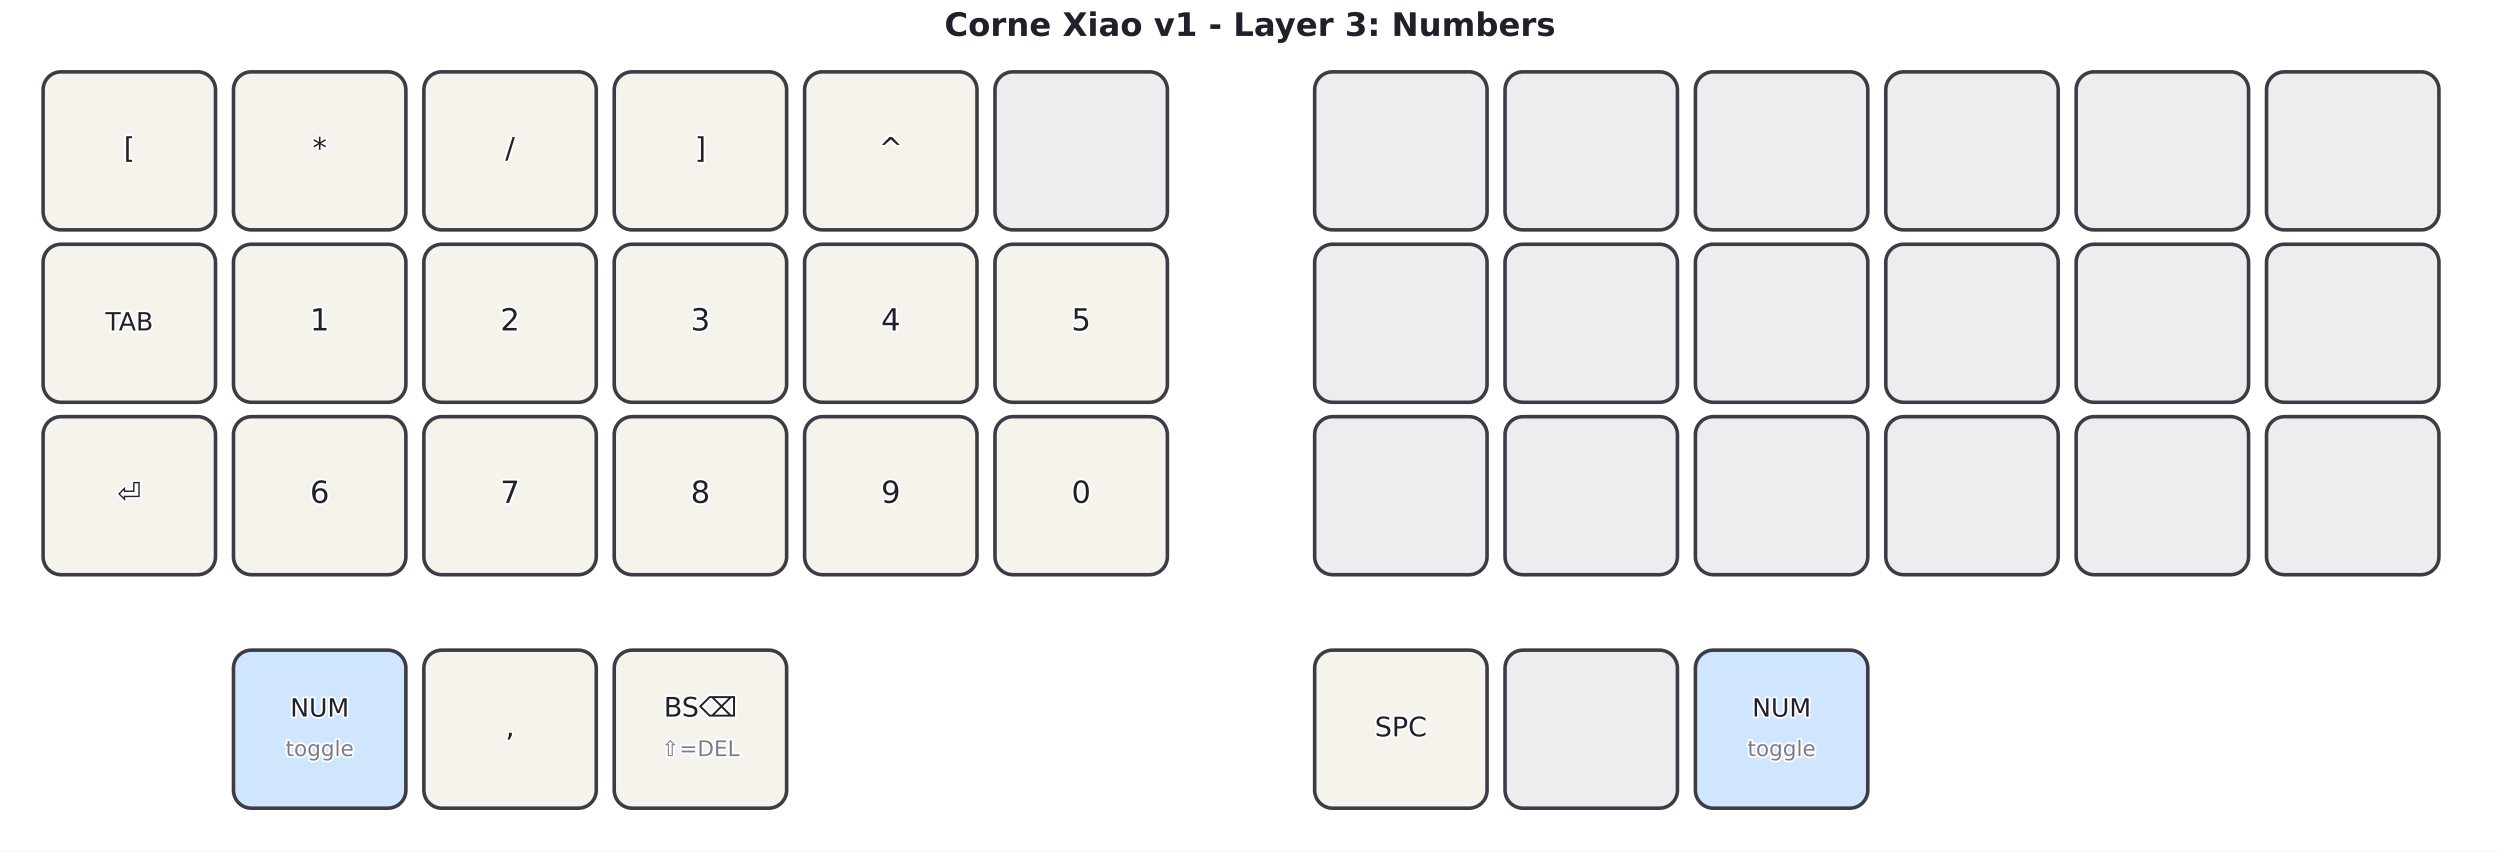
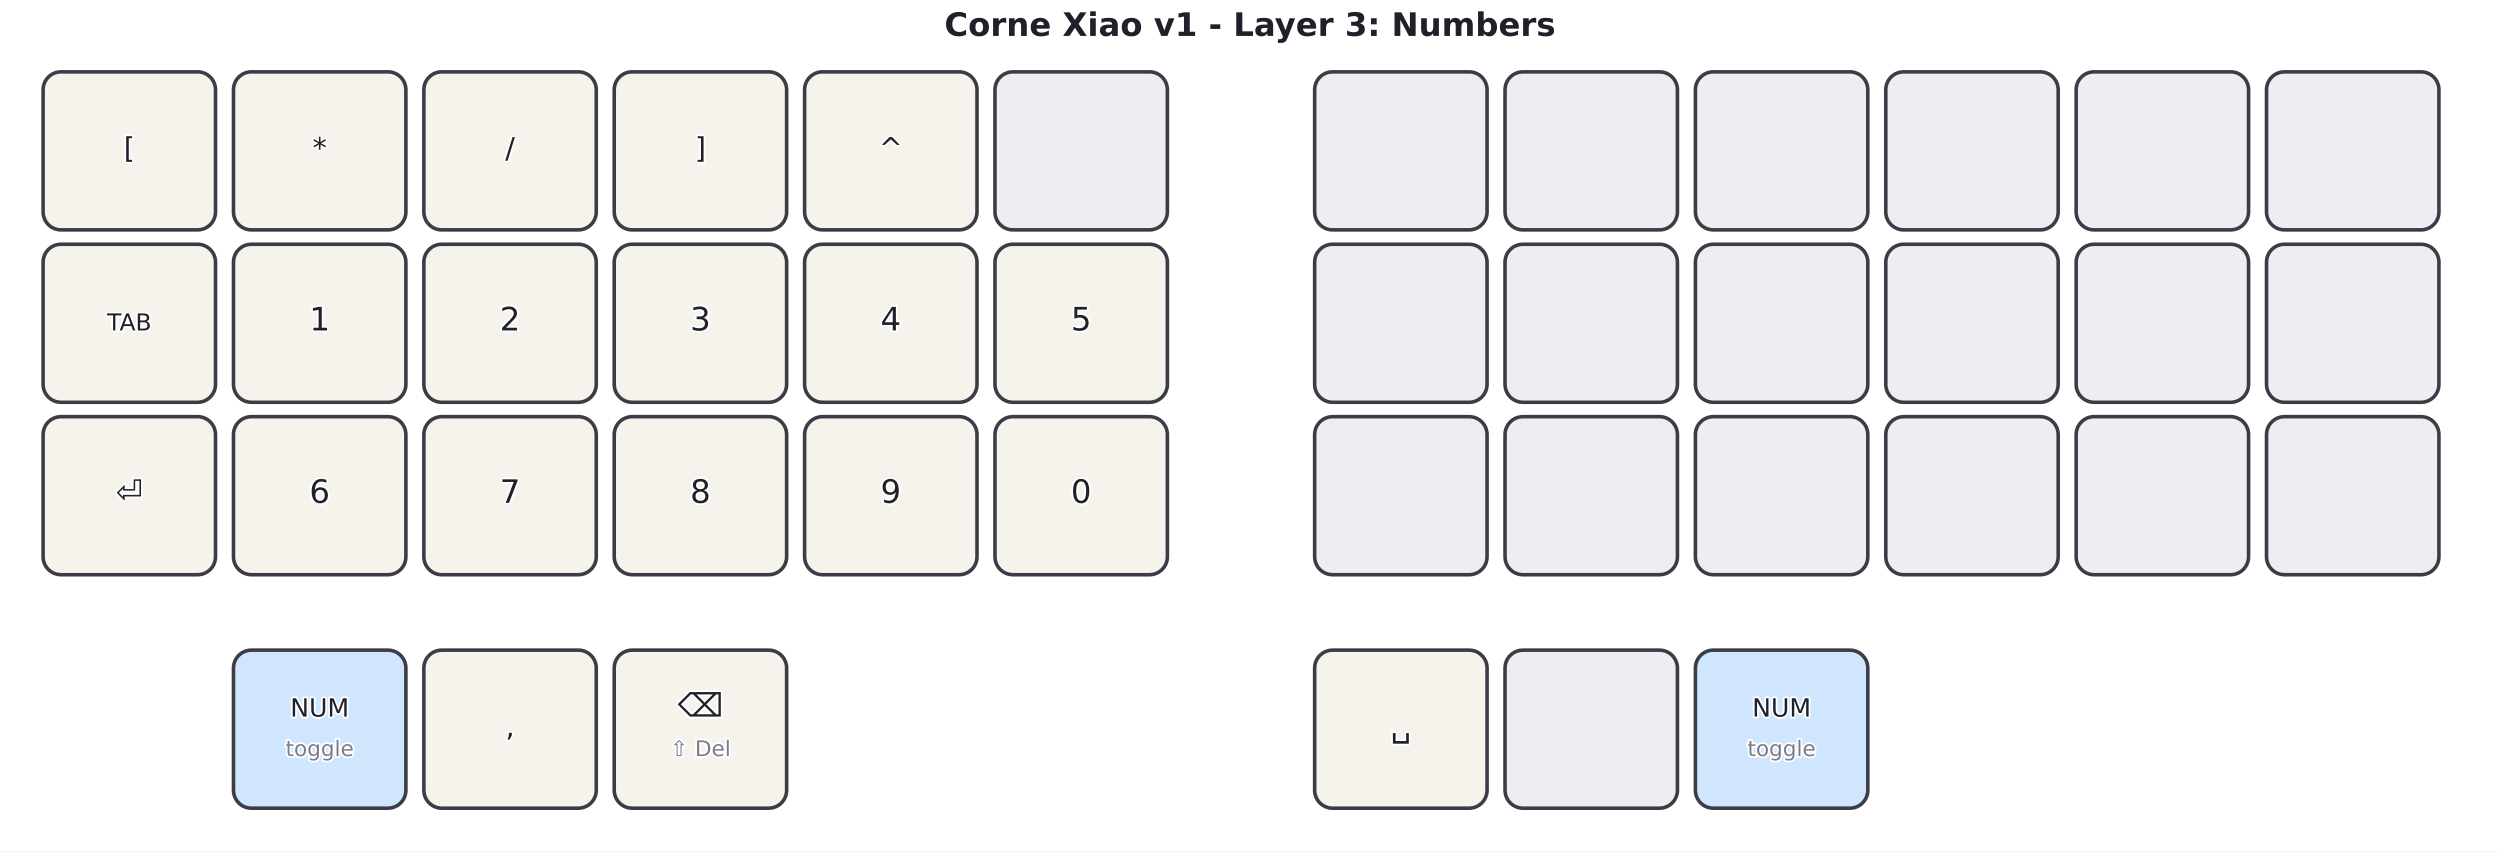
<svg xmlns="http://www.w3.org/2000/svg" width="1392" height="474" viewBox="0 0 1392 474">
  <rect width="1392" height="474" fill="#ffffff" />
  <text x="696.0" y="20" font-family="DejaVu Sans, Arial" font-size="18" font-weight="bold" text-anchor="middle" fill="#20202b">Corne Xiao v1 - Layer 3: Numbers</text>
  <rect x="24" y="40" width="96" height="88" rx="10" fill="#f6f2ec" stroke="#3c3c46" stroke-width="2" />
  <text x="72.0" y="88.0" font-family="DejaVu Sans, Arial" font-size="16" text-anchor="middle" fill="#20202b" paint-order="stroke" stroke="#ffffff" stroke-width="2" stroke-linejoin="round">[</text>
-   <rect x="732" y="40" width="96" height="88" rx="10" fill="#ededef" stroke="#3c3c46" stroke-width="2" />
+   <rect x="732" y="40" width="96" height="88" rx="10" fill="#edeef2" stroke="#3c3c46" stroke-width="2" />
  <rect x="130" y="40" width="96" height="88" rx="10" fill="#f6f2ec" stroke="#3c3c46" stroke-width="2" />
  <text x="178.0" y="88.0" font-family="DejaVu Sans, Arial" font-size="16" text-anchor="middle" fill="#20202b" paint-order="stroke" stroke="#ffffff" stroke-width="2" stroke-linejoin="round">*</text>
-   <rect x="838" y="40" width="96" height="88" rx="10" fill="#ededef" stroke="#3c3c46" stroke-width="2" />
+   <rect x="838" y="40" width="96" height="88" rx="10" fill="#edeef2" stroke="#3c3c46" stroke-width="2" />
  <rect x="236" y="40" width="96" height="88" rx="10" fill="#f6f2ec" stroke="#3c3c46" stroke-width="2" />
  <text x="284.0" y="88.0" font-family="DejaVu Sans, Arial" font-size="16" text-anchor="middle" fill="#20202b" paint-order="stroke" stroke="#ffffff" stroke-width="2" stroke-linejoin="round">/</text>
-   <rect x="944" y="40" width="96" height="88" rx="10" fill="#ededef" stroke="#3c3c46" stroke-width="2" />
+   <rect x="944" y="40" width="96" height="88" rx="10" fill="#edeef2" stroke="#3c3c46" stroke-width="2" />
  <rect x="342" y="40" width="96" height="88" rx="10" fill="#f6f2ec" stroke="#3c3c46" stroke-width="2" />
  <text x="390.0" y="88.0" font-family="DejaVu Sans, Arial" font-size="16" text-anchor="middle" fill="#20202b" paint-order="stroke" stroke="#ffffff" stroke-width="2" stroke-linejoin="round">]</text>
-   <rect x="1050" y="40" width="96" height="88" rx="10" fill="#ededef" stroke="#3c3c46" stroke-width="2" />
+   <rect x="1050" y="40" width="96" height="88" rx="10" fill="#edeef2" stroke="#3c3c46" stroke-width="2" />
  <rect x="448" y="40" width="96" height="88" rx="10" fill="#f6f2ec" stroke="#3c3c46" stroke-width="2" />
  <text x="496.0" y="88.0" font-family="DejaVu Sans, Arial" font-size="16" text-anchor="middle" fill="#20202b" paint-order="stroke" stroke="#ffffff" stroke-width="2" stroke-linejoin="round">^</text>
-   <rect x="1156" y="40" width="96" height="88" rx="10" fill="#ededef" stroke="#3c3c46" stroke-width="2" />
-   <rect x="554" y="40" width="96" height="88" rx="10" fill="#ededef" stroke="#3c3c46" stroke-width="2" />
-   <rect x="1262" y="40" width="96" height="88" rx="10" fill="#ededef" stroke="#3c3c46" stroke-width="2" />
+   <rect x="1156" y="40" width="96" height="88" rx="10" fill="#edeef2" stroke="#3c3c46" stroke-width="2" />
+   <rect x="554" y="40" width="96" height="88" rx="10" fill="#edeef2" stroke="#3c3c46" stroke-width="2" />
+   <rect x="1262" y="40" width="96" height="88" rx="10" fill="#edeef2" stroke="#3c3c46" stroke-width="2" />
  <rect x="24" y="136" width="96" height="88" rx="10" fill="#f6f2ec" stroke="#3c3c46" stroke-width="2" />
-   <text x="72.0" y="184.0" font-family="DejaVu Sans, Arial" font-size="14" text-anchor="middle" fill="#20202b" paint-order="stroke" stroke="#ffffff" stroke-width="2" stroke-linejoin="round">TAB</text>
-   <rect x="732" y="136" width="96" height="88" rx="10" fill="#ededef" stroke="#3c3c46" stroke-width="2" />
+   <text x="72.0" y="184.0" font-family="DejaVu Sans, Arial" font-size="13" text-anchor="middle" fill="#20202b" paint-order="stroke" stroke="#ffffff" stroke-width="2" stroke-linejoin="round">TAB</text>
+   <rect x="732" y="136" width="96" height="88" rx="10" fill="#edeef2" stroke="#3c3c46" stroke-width="2" />
  <rect x="130" y="136" width="96" height="88" rx="10" fill="#f6f2ec" stroke="#3c3c46" stroke-width="2" />
-   <text x="178.0" y="184.0" font-family="DejaVu Sans, Arial" font-size="17" text-anchor="middle" fill="#20202b" paint-order="stroke" stroke="#ffffff" stroke-width="2" stroke-linejoin="round">1</text>
-   <rect x="838" y="136" width="96" height="88" rx="10" fill="#ededef" stroke="#3c3c46" stroke-width="2" />
+   <text x="178.0" y="184.0" font-family="DejaVu Sans, Arial" font-size="18" text-anchor="middle" fill="#20202b" paint-order="stroke" stroke="#ffffff" stroke-width="2" stroke-linejoin="round">1</text>
+   <rect x="838" y="136" width="96" height="88" rx="10" fill="#edeef2" stroke="#3c3c46" stroke-width="2" />
  <rect x="236" y="136" width="96" height="88" rx="10" fill="#f6f2ec" stroke="#3c3c46" stroke-width="2" />
-   <text x="284.0" y="184.0" font-family="DejaVu Sans, Arial" font-size="17" text-anchor="middle" fill="#20202b" paint-order="stroke" stroke="#ffffff" stroke-width="2" stroke-linejoin="round">2</text>
-   <rect x="944" y="136" width="96" height="88" rx="10" fill="#ededef" stroke="#3c3c46" stroke-width="2" />
+   <text x="284.0" y="184.0" font-family="DejaVu Sans, Arial" font-size="18" text-anchor="middle" fill="#20202b" paint-order="stroke" stroke="#ffffff" stroke-width="2" stroke-linejoin="round">2</text>
+   <rect x="944" y="136" width="96" height="88" rx="10" fill="#edeef2" stroke="#3c3c46" stroke-width="2" />
  <rect x="342" y="136" width="96" height="88" rx="10" fill="#f6f2ec" stroke="#3c3c46" stroke-width="2" />
-   <text x="390.0" y="184.0" font-family="DejaVu Sans, Arial" font-size="17" text-anchor="middle" fill="#20202b" paint-order="stroke" stroke="#ffffff" stroke-width="2" stroke-linejoin="round">3</text>
-   <rect x="1050" y="136" width="96" height="88" rx="10" fill="#ededef" stroke="#3c3c46" stroke-width="2" />
+   <text x="390.0" y="184.0" font-family="DejaVu Sans, Arial" font-size="18" text-anchor="middle" fill="#20202b" paint-order="stroke" stroke="#ffffff" stroke-width="2" stroke-linejoin="round">3</text>
+   <rect x="1050" y="136" width="96" height="88" rx="10" fill="#edeef2" stroke="#3c3c46" stroke-width="2" />
  <rect x="448" y="136" width="96" height="88" rx="10" fill="#f6f2ec" stroke="#3c3c46" stroke-width="2" />
-   <text x="496.0" y="184.0" font-family="DejaVu Sans, Arial" font-size="17" text-anchor="middle" fill="#20202b" paint-order="stroke" stroke="#ffffff" stroke-width="2" stroke-linejoin="round">4</text>
-   <rect x="1156" y="136" width="96" height="88" rx="10" fill="#ededef" stroke="#3c3c46" stroke-width="2" />
+   <text x="496.0" y="184.0" font-family="DejaVu Sans, Arial" font-size="18" text-anchor="middle" fill="#20202b" paint-order="stroke" stroke="#ffffff" stroke-width="2" stroke-linejoin="round">4</text>
+   <rect x="1156" y="136" width="96" height="88" rx="10" fill="#edeef2" stroke="#3c3c46" stroke-width="2" />
  <rect x="554" y="136" width="96" height="88" rx="10" fill="#f6f2ec" stroke="#3c3c46" stroke-width="2" />
-   <text x="602.0" y="184.0" font-family="DejaVu Sans, Arial" font-size="17" text-anchor="middle" fill="#20202b" paint-order="stroke" stroke="#ffffff" stroke-width="2" stroke-linejoin="round">5</text>
-   <rect x="1262" y="136" width="96" height="88" rx="10" fill="#ededef" stroke="#3c3c46" stroke-width="2" />
+   <text x="602.0" y="184.0" font-family="DejaVu Sans, Arial" font-size="18" text-anchor="middle" fill="#20202b" paint-order="stroke" stroke="#ffffff" stroke-width="2" stroke-linejoin="round">5</text>
+   <rect x="1262" y="136" width="96" height="88" rx="10" fill="#edeef2" stroke="#3c3c46" stroke-width="2" />
  <rect x="24" y="232" width="96" height="88" rx="10" fill="#f6f2ec" stroke="#3c3c46" stroke-width="2" />
-   <text x="72.0" y="280.0" font-family="DejaVu Sans, Arial" font-size="16" text-anchor="middle" fill="#20202b" paint-order="stroke" stroke="#ffffff" stroke-width="2" stroke-linejoin="round">⏎</text>
-   <rect x="732" y="232" width="96" height="88" rx="10" fill="#ededef" stroke="#3c3c46" stroke-width="2" />
+   <text x="72.0" y="280.0" font-family="DejaVu Sans, Arial" font-size="18" text-anchor="middle" fill="#20202b" paint-order="stroke" stroke="#ffffff" stroke-width="2" stroke-linejoin="round">⏎</text>
+   <rect x="732" y="232" width="96" height="88" rx="10" fill="#edeef2" stroke="#3c3c46" stroke-width="2" />
  <rect x="130" y="232" width="96" height="88" rx="10" fill="#f6f2ec" stroke="#3c3c46" stroke-width="2" />
-   <text x="178.0" y="280.0" font-family="DejaVu Sans, Arial" font-size="17" text-anchor="middle" fill="#20202b" paint-order="stroke" stroke="#ffffff" stroke-width="2" stroke-linejoin="round">6</text>
-   <rect x="838" y="232" width="96" height="88" rx="10" fill="#ededef" stroke="#3c3c46" stroke-width="2" />
+   <text x="178.0" y="280.0" font-family="DejaVu Sans, Arial" font-size="18" text-anchor="middle" fill="#20202b" paint-order="stroke" stroke="#ffffff" stroke-width="2" stroke-linejoin="round">6</text>
+   <rect x="838" y="232" width="96" height="88" rx="10" fill="#edeef2" stroke="#3c3c46" stroke-width="2" />
  <rect x="236" y="232" width="96" height="88" rx="10" fill="#f6f2ec" stroke="#3c3c46" stroke-width="2" />
-   <text x="284.0" y="280.0" font-family="DejaVu Sans, Arial" font-size="17" text-anchor="middle" fill="#20202b" paint-order="stroke" stroke="#ffffff" stroke-width="2" stroke-linejoin="round">7</text>
-   <rect x="944" y="232" width="96" height="88" rx="10" fill="#ededef" stroke="#3c3c46" stroke-width="2" />
+   <text x="284.0" y="280.0" font-family="DejaVu Sans, Arial" font-size="18" text-anchor="middle" fill="#20202b" paint-order="stroke" stroke="#ffffff" stroke-width="2" stroke-linejoin="round">7</text>
+   <rect x="944" y="232" width="96" height="88" rx="10" fill="#edeef2" stroke="#3c3c46" stroke-width="2" />
  <rect x="342" y="232" width="96" height="88" rx="10" fill="#f6f2ec" stroke="#3c3c46" stroke-width="2" />
-   <text x="390.0" y="280.0" font-family="DejaVu Sans, Arial" font-size="17" text-anchor="middle" fill="#20202b" paint-order="stroke" stroke="#ffffff" stroke-width="2" stroke-linejoin="round">8</text>
-   <rect x="1050" y="232" width="96" height="88" rx="10" fill="#ededef" stroke="#3c3c46" stroke-width="2" />
+   <text x="390.0" y="280.0" font-family="DejaVu Sans, Arial" font-size="18" text-anchor="middle" fill="#20202b" paint-order="stroke" stroke="#ffffff" stroke-width="2" stroke-linejoin="round">8</text>
+   <rect x="1050" y="232" width="96" height="88" rx="10" fill="#edeef2" stroke="#3c3c46" stroke-width="2" />
  <rect x="448" y="232" width="96" height="88" rx="10" fill="#f6f2ec" stroke="#3c3c46" stroke-width="2" />
-   <text x="496.0" y="280.0" font-family="DejaVu Sans, Arial" font-size="17" text-anchor="middle" fill="#20202b" paint-order="stroke" stroke="#ffffff" stroke-width="2" stroke-linejoin="round">9</text>
-   <rect x="1156" y="232" width="96" height="88" rx="10" fill="#ededef" stroke="#3c3c46" stroke-width="2" />
+   <text x="496.0" y="280.0" font-family="DejaVu Sans, Arial" font-size="18" text-anchor="middle" fill="#20202b" paint-order="stroke" stroke="#ffffff" stroke-width="2" stroke-linejoin="round">9</text>
+   <rect x="1156" y="232" width="96" height="88" rx="10" fill="#edeef2" stroke="#3c3c46" stroke-width="2" />
  <rect x="554" y="232" width="96" height="88" rx="10" fill="#f6f2ec" stroke="#3c3c46" stroke-width="2" />
-   <text x="602.0" y="280.0" font-family="DejaVu Sans, Arial" font-size="17" text-anchor="middle" fill="#20202b" paint-order="stroke" stroke="#ffffff" stroke-width="2" stroke-linejoin="round">0</text>
-   <rect x="1262" y="232" width="96" height="88" rx="10" fill="#ededef" stroke="#3c3c46" stroke-width="2" />
+   <text x="602.0" y="280.0" font-family="DejaVu Sans, Arial" font-size="18" text-anchor="middle" fill="#20202b" paint-order="stroke" stroke="#ffffff" stroke-width="2" stroke-linejoin="round">0</text>
+   <rect x="1262" y="232" width="96" height="88" rx="10" fill="#edeef2" stroke="#3c3c46" stroke-width="2" />
  <rect x="130" y="362" width="96" height="88" rx="10" fill="#d0e6ff" stroke="#3c3c46" stroke-width="2" />
  <text x="178.0" y="399.0" font-family="DejaVu Sans, Arial" font-size="14" text-anchor="middle" fill="#20202b" paint-order="stroke" stroke="#ffffff" stroke-width="2" stroke-linejoin="round">NUM</text>
  <text x="178.0" y="421.0" font-family="DejaVu Sans, Arial" font-size="12" text-anchor="middle" fill="#7c7c8b" paint-order="stroke" stroke="#ffffff" stroke-width="2" stroke-linejoin="round">toggle</text>
  <rect x="732" y="362" width="96" height="88" rx="10" fill="#f6f2ec" stroke="#3c3c46" stroke-width="2" />
-   <text x="780.0" y="410.0" font-family="DejaVu Sans, Arial" font-size="15" text-anchor="middle" fill="#20202b" paint-order="stroke" stroke="#ffffff" stroke-width="2" stroke-linejoin="round">SPC</text>
+   <text x="780.0" y="410.0" font-family="DejaVu Sans, Arial" font-size="18" text-anchor="middle" fill="#20202b" paint-order="stroke" stroke="#ffffff" stroke-width="2" stroke-linejoin="round">␣</text>
  <rect x="236" y="362" width="96" height="88" rx="10" fill="#f6f2ec" stroke="#3c3c46" stroke-width="2" />
  <text x="284.0" y="410.0" font-family="DejaVu Sans, Arial" font-size="16" text-anchor="middle" fill="#20202b" paint-order="stroke" stroke="#ffffff" stroke-width="2" stroke-linejoin="round">,</text>
-   <rect x="838" y="362" width="96" height="88" rx="10" fill="#ededef" stroke="#3c3c46" stroke-width="2" />
+   <rect x="838" y="362" width="96" height="88" rx="10" fill="#edeef2" stroke="#3c3c46" stroke-width="2" />
  <rect x="342" y="362" width="96" height="88" rx="10" fill="#f6f2ec" stroke="#3c3c46" stroke-width="2" />
-   <text x="390.0" y="399.0" font-family="DejaVu Sans, Arial" font-size="15" text-anchor="middle" fill="#20202b" paint-order="stroke" stroke="#ffffff" stroke-width="2" stroke-linejoin="round">BS⌫</text>
-   <text x="390.0" y="421.0" font-family="DejaVu Sans, Arial" font-size="12" text-anchor="middle" fill="#7c7c8b" paint-order="stroke" stroke="#ffffff" stroke-width="2" stroke-linejoin="round">⇧=DEL</text>
+   <text x="390.0" y="399.0" font-family="DejaVu Sans, Arial" font-size="18" text-anchor="middle" fill="#20202b" paint-order="stroke" stroke="#ffffff" stroke-width="2" stroke-linejoin="round">⌫</text>
+   <text x="390.0" y="421.0" font-family="DejaVu Sans, Arial" font-size="12" text-anchor="middle" fill="#7c7c8b" paint-order="stroke" stroke="#ffffff" stroke-width="2" stroke-linejoin="round">⇧ Del</text>
  <rect x="944" y="362" width="96" height="88" rx="10" fill="#d0e6ff" stroke="#3c3c46" stroke-width="2" />
  <text x="992.0" y="399.0" font-family="DejaVu Sans, Arial" font-size="14" text-anchor="middle" fill="#20202b" paint-order="stroke" stroke="#ffffff" stroke-width="2" stroke-linejoin="round">NUM</text>
  <text x="992.0" y="421.0" font-family="DejaVu Sans, Arial" font-size="12" text-anchor="middle" fill="#7c7c8b" paint-order="stroke" stroke="#ffffff" stroke-width="2" stroke-linejoin="round">toggle</text>
</svg>
